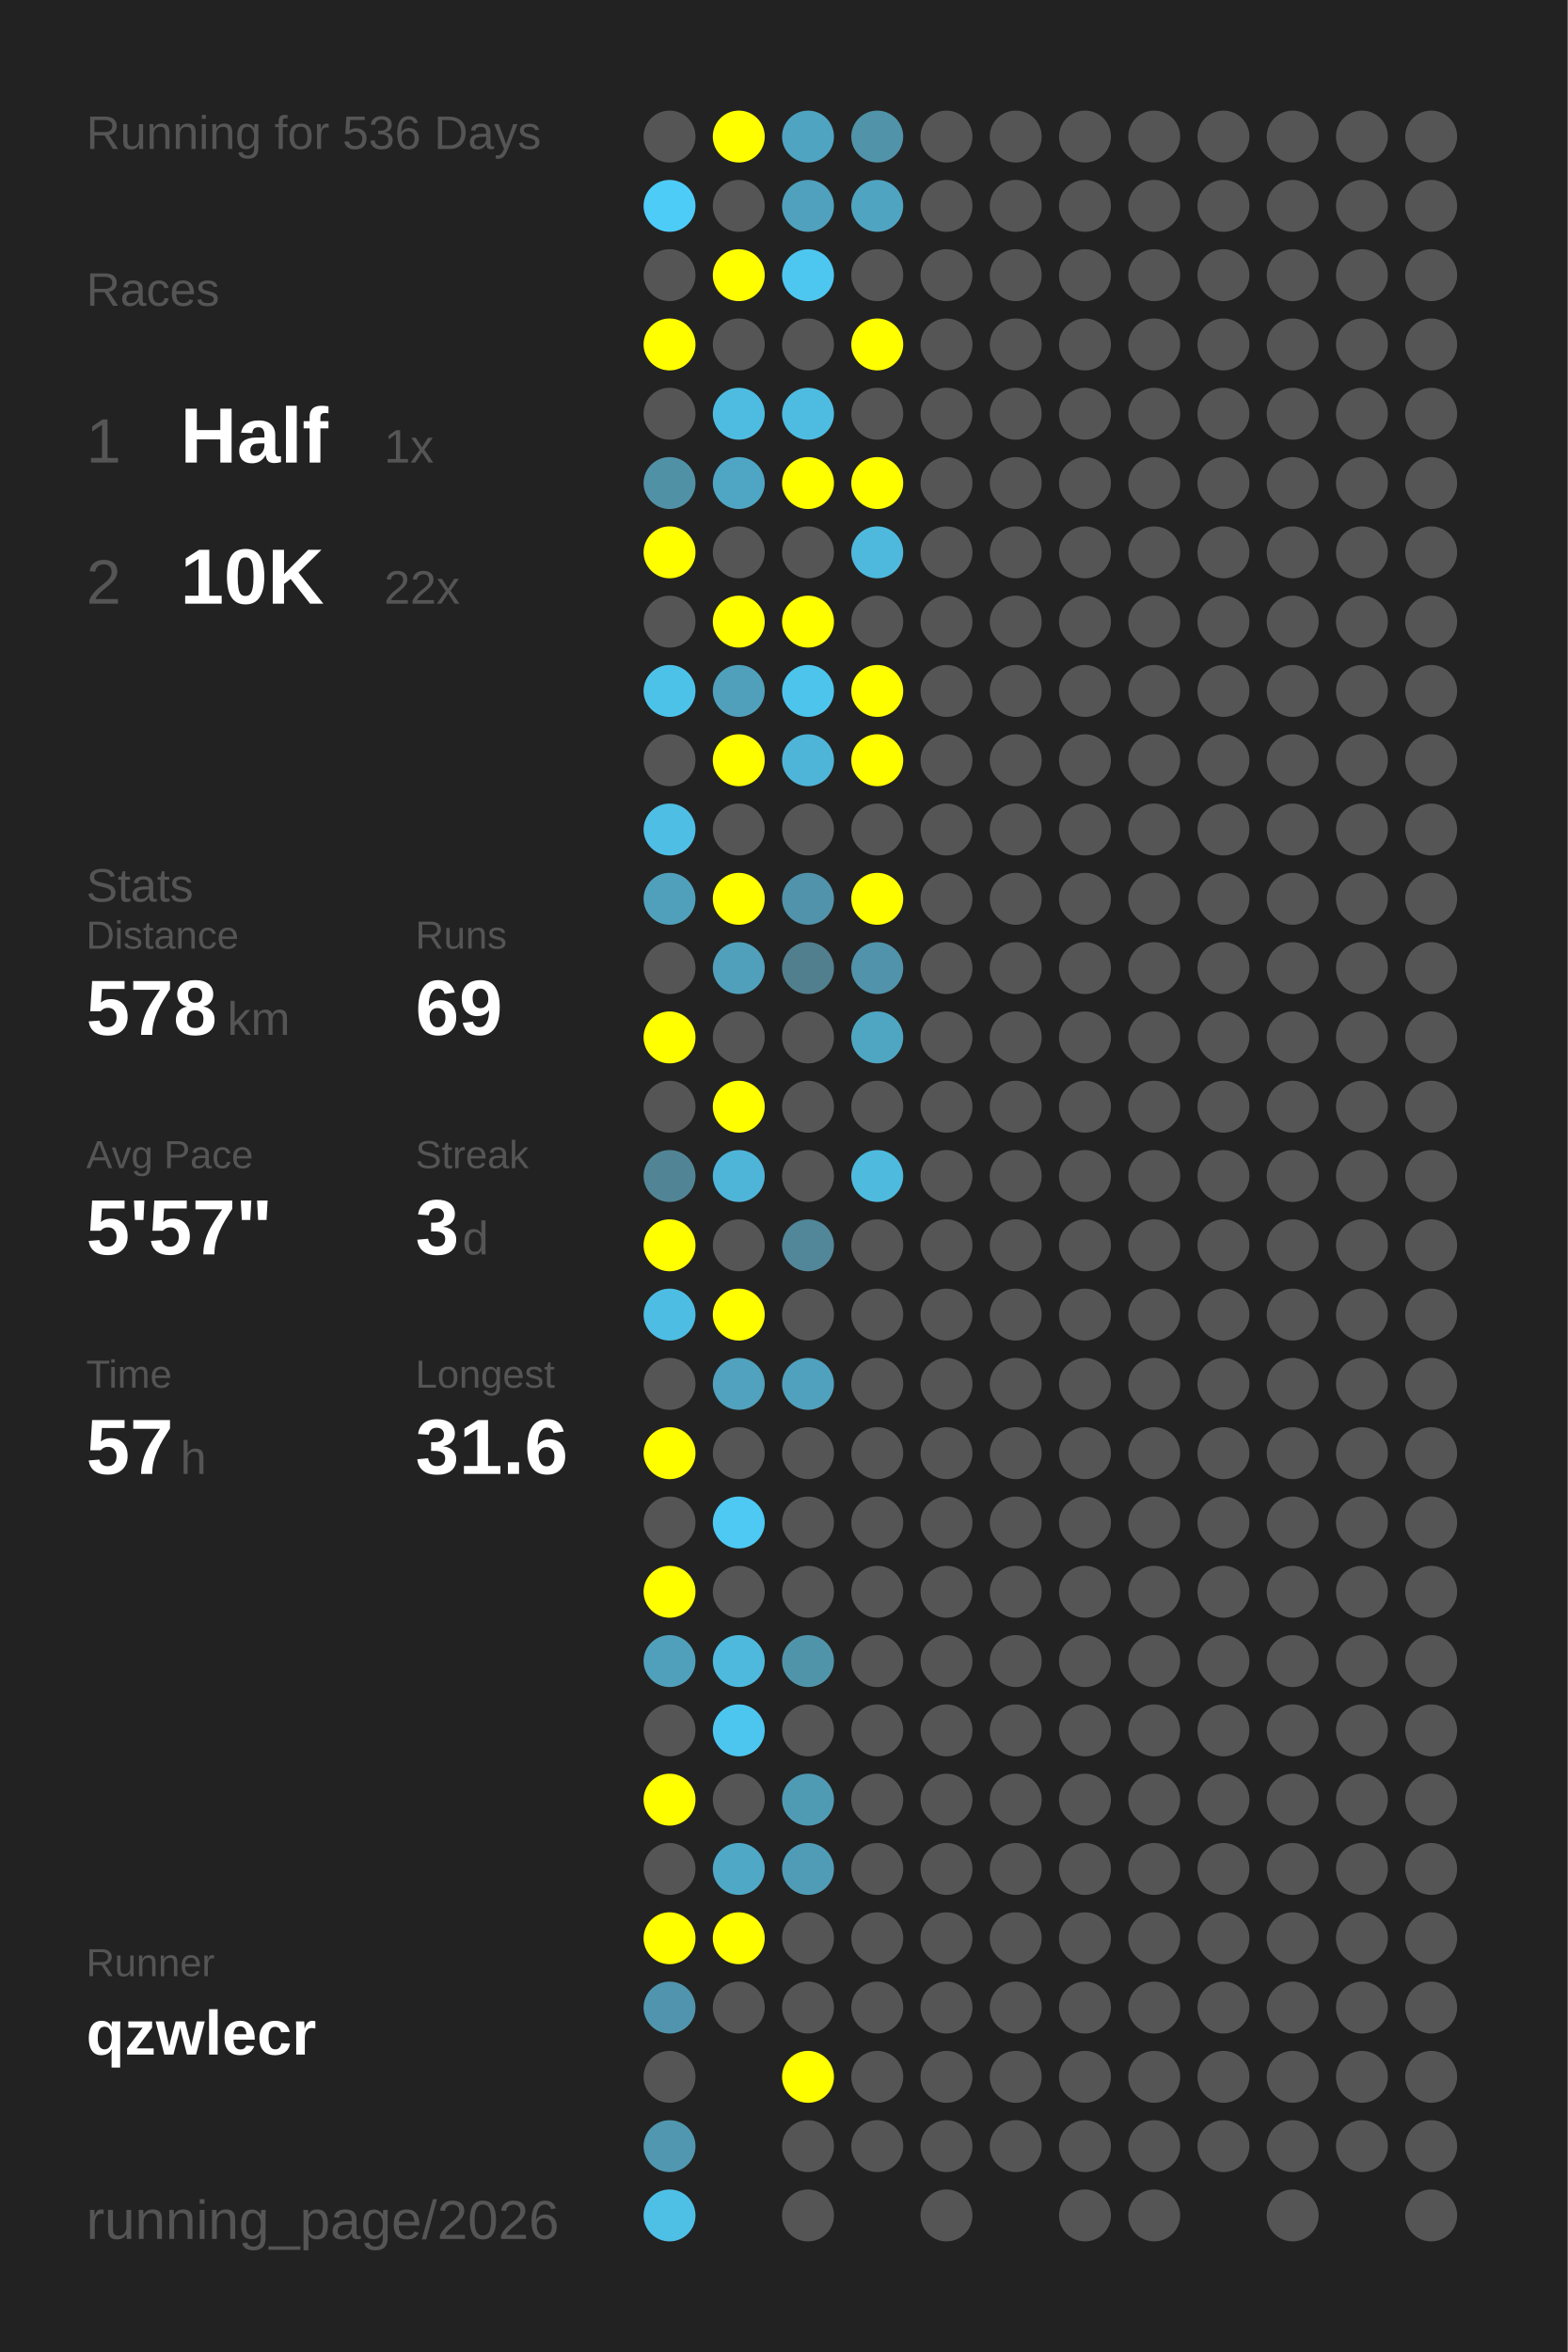
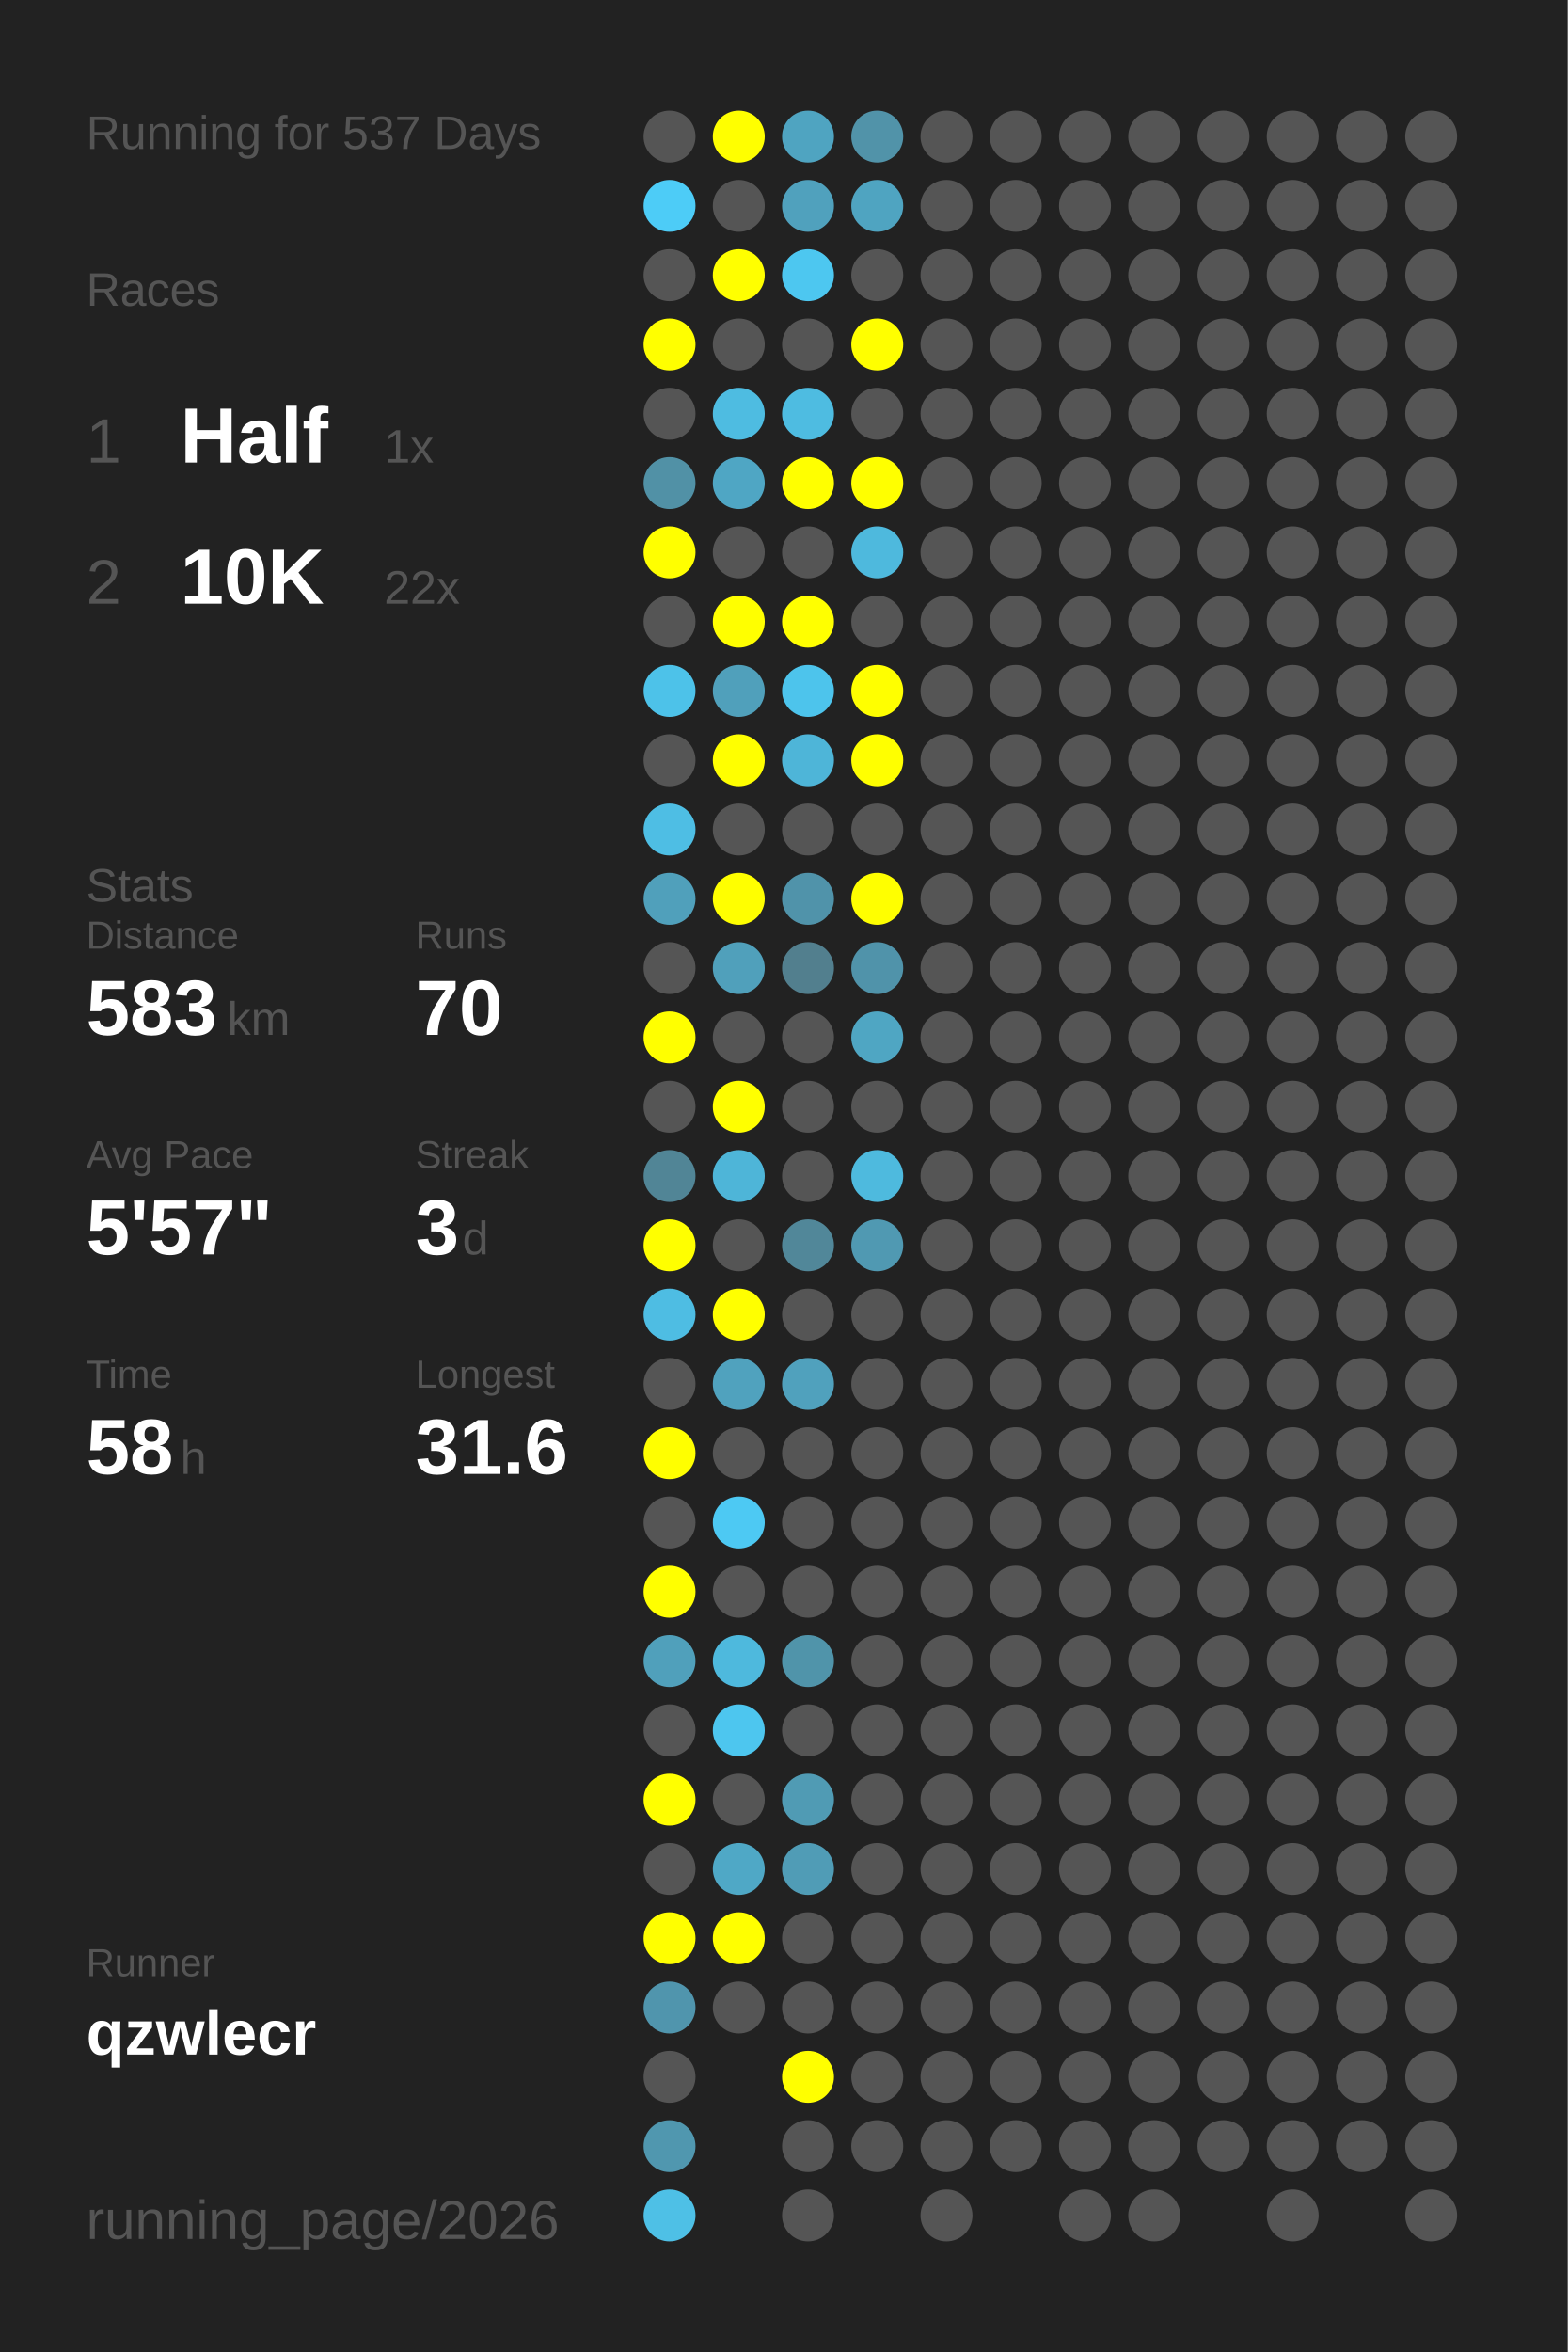
<svg xmlns="http://www.w3.org/2000/svg" baseProfile="full" height="300mm" version="1.1" viewBox="0,0,200,300" width="200mm">
  <defs />
  <rect fill="#222222" height="300" width="200" x="0" y="0" />
-   <text fill="#555555" style="font-size:6px; font-family:Arial;" x="11" y="19">Running for 536 Days</text>
+   <text fill="#555555" style="font-size:6px; font-family:Arial;" x="11" y="19">Running for 537 Days</text>
  <text fill="#555555" style="font-size:6px; font-family:Arial;" x="11" y="39">Races</text>
  <text fill="#555555" style="font-size:8px; font-family:Arial;" x="11" y="59">1</text>
  <text fill="#FFFFFF" style="font-size:10px; font-family:Arial; font-weight:bold;" x="23" y="59">Half</text>
  <text fill="#555555" style="font-size:6px; font-family:Arial;" x="49" y="59">1x</text>
  <text fill="#555555" style="font-size:8px; font-family:Arial;" x="11" y="77">2</text>
  <text fill="#FFFFFF" style="font-size:10px; font-family:Arial; font-weight:bold;" x="23" y="77">10K</text>
  <text fill="#555555" style="font-size:6px; font-family:Arial;" x="49" y="77">22x</text>
  <text fill="#555555" style="font-size:6px; font-family:Arial;" x="11" y="115">Stats</text>
  <text fill="#555555" style="font-size:5px; font-family:Arial;" x="11" y="121">Distance</text>
-   <text fill="#FFFFFF" style="font-size:10px; font-family:Arial; font-weight:bold;" x="11" y="132">578</text>
+   <text fill="#FFFFFF" style="font-size:10px; font-family:Arial; font-weight:bold;" x="11" y="132">583</text>
  <text fill="#555555" style="font-size:6px; font-family:Arial;" x="29" y="132">km</text>
  <text fill="#555555" style="font-size:5px; font-family:Arial;" x="53" y="121">Runs</text>
-   <text fill="#FFFFFF" style="font-size:10px; font-family:Arial; font-weight:bold;" x="53" y="132">69</text>
+   <text fill="#FFFFFF" style="font-size:10px; font-family:Arial; font-weight:bold;" x="53" y="132">70</text>
  <text fill="#555555" style="font-size:5px; font-family:Arial;" x="11" y="149">Avg Pace</text>
  <text fill="#FFFFFF" style="font-size:10px; font-family:Arial; font-weight:bold;" x="11" y="160">5'57"</text>
  <text fill="#555555" style="font-size:5px; font-family:Arial;" x="53" y="149">Streak</text>
  <text fill="#FFFFFF" style="font-size:10px; font-family:Arial; font-weight:bold;" x="53" y="160">3</text>
  <text fill="#555555" style="font-size:6px; font-family:Arial;" x="59" y="160">d</text>
  <text fill="#555555" style="font-size:5px; font-family:Arial;" x="11" y="177">Time</text>
-   <text fill="#FFFFFF" style="font-size:10px; font-family:Arial; font-weight:bold;" x="11" y="188">57</text>
+   <text fill="#FFFFFF" style="font-size:10px; font-family:Arial; font-weight:bold;" x="11" y="188">58</text>
  <text fill="#555555" style="font-size:6px; font-family:Arial;" x="23" y="188">h</text>
  <text fill="#555555" style="font-size:5px; font-family:Arial;" x="53" y="177">Longest</text>
  <text fill="#FFFFFF" style="font-size:10px; font-family:Arial; font-weight:bold;" x="53" y="188">31.6</text>
  <text fill="#555555" style="font-size:5px; font-family:Arial;" x="11" y="252.065">Runner</text>
  <text fill="#FFFFFF" style="font-size:8px; font-family:Arial; font-weight:bold;" x="11" y="262.065">qzwlecr</text>
  <text fill="#555555" style="font-size:7px; font-family:Arial;" x="11" y="285.581">running_page/2026</text>
  <circle cx="85.417" cy="17.419" fill="#555555" r="3.312" />
  <circle cx="85.417" cy="26.258" fill="#4dccf7" r="3.312" />
  <circle cx="85.417" cy="35.097" fill="#555555" r="3.312" />
  <circle cx="85.417" cy="43.935" fill="#FFFF00" r="3.312" />
  <circle cx="85.417" cy="52.774" fill="#555555" r="3.312" />
  <circle cx="85.417" cy="61.613" fill="#5191a6" r="3.312" />
  <circle cx="85.417" cy="70.452" fill="#FFFF00" r="3.312" />
  <circle cx="85.417" cy="79.29" fill="#555555" r="3.312" />
  <circle cx="85.417" cy="88.129" fill="#4dc2e9" r="3.312" />
  <circle cx="85.417" cy="96.968" fill="#555555" r="3.312" />
  <circle cx="85.417" cy="105.806" fill="#4ebee4" r="3.312" />
  <circle cx="85.417" cy="114.645" fill="#50a0bb" r="3.312" />
  <circle cx="85.417" cy="123.484" fill="#555555" r="3.312" />
  <circle cx="85.417" cy="132.323" fill="#FFFF00" r="3.312" />
  <circle cx="85.417" cy="141.161" fill="#555555" r="3.312" />
  <circle cx="85.417" cy="150" fill="#518596" r="3.312" />
  <circle cx="85.417" cy="158.839" fill="#FFFF00" r="3.312" />
  <circle cx="85.417" cy="167.677" fill="#4ebde3" r="3.312" />
  <circle cx="85.417" cy="176.516" fill="#555555" r="3.312" />
  <circle cx="85.417" cy="185.355" fill="#FFFF00" r="3.312" />
  <circle cx="85.417" cy="194.194" fill="#555555" r="3.312" />
  <circle cx="85.417" cy="203.032" fill="#FFFF00" r="3.312" />
  <circle cx="85.417" cy="211.871" fill="#50a0bb" r="3.312" />
  <circle cx="85.417" cy="220.71" fill="#555555" r="3.312" />
  <circle cx="85.417" cy="229.548" fill="#FFFF00" r="3.312" />
  <circle cx="85.417" cy="238.387" fill="#555555" r="3.312" />
  <circle cx="85.417" cy="247.226" fill="#FFFF00" r="3.312" />
  <circle cx="85.417" cy="256.065" fill="#5095ad" r="3.312" />
  <circle cx="85.417" cy="264.903" fill="#555555" r="3.312" />
  <circle cx="85.417" cy="273.742" fill="#5097af" r="3.312" />
  <circle cx="85.417" cy="282.581" fill="#4ec0e6" r="3.312" />
  <circle cx="94.25" cy="17.419" fill="#FFFF00" r="3.312" />
  <circle cx="94.25" cy="26.258" fill="#555555" r="3.312" />
  <circle cx="94.25" cy="35.097" fill="#FFFF00" r="3.312" />
  <circle cx="94.25" cy="43.935" fill="#555555" r="3.312" />
  <circle cx="94.25" cy="52.774" fill="#4ebce1" r="3.312" />
  <circle cx="94.25" cy="61.613" fill="#4fa6c4" r="3.312" />
  <circle cx="94.25" cy="70.452" fill="#555555" r="3.312" />
  <circle cx="94.25" cy="79.29" fill="#FFFF00" r="3.312" />
  <circle cx="94.25" cy="88.129" fill="#50a0bb" r="3.312" />
  <circle cx="94.25" cy="96.968" fill="#FFFF00" r="3.312" />
  <circle cx="94.25" cy="105.806" fill="#555555" r="3.312" />
  <circle cx="94.25" cy="114.645" fill="#FFFF00" r="3.312" />
  <circle cx="94.25" cy="123.484" fill="#50a0bb" r="3.312" />
  <circle cx="94.25" cy="132.323" fill="#555555" r="3.312" />
  <circle cx="94.25" cy="141.161" fill="#FFFF00" r="3.312" />
  <circle cx="94.25" cy="150" fill="#4eb5d8" r="3.312" />
  <circle cx="94.25" cy="158.839" fill="#555555" r="3.312" />
  <circle cx="94.25" cy="167.677" fill="#FFFF00" r="3.312" />
  <circle cx="94.25" cy="176.516" fill="#50a2be" r="3.312" />
  <circle cx="94.25" cy="185.355" fill="#555555" r="3.312" />
  <circle cx="94.25" cy="194.194" fill="#4dc9f3" r="3.312" />
  <circle cx="94.25" cy="203.032" fill="#555555" r="3.312" />
  <circle cx="94.25" cy="211.871" fill="#4eb9dd" r="3.312" />
  <circle cx="94.25" cy="220.71" fill="#4dc6ef" r="3.312" />
  <circle cx="94.25" cy="229.548" fill="#555555" r="3.312" />
  <circle cx="94.25" cy="238.387" fill="#4fa8c6" r="3.312" />
  <circle cx="94.25" cy="247.226" fill="#FFFF00" r="3.312" />
  <circle cx="94.25" cy="256.065" fill="#555555" r="3.312" />
  <circle cx="103.083" cy="17.419" fill="#4fa4c1" r="3.312" />
  <circle cx="103.083" cy="26.258" fill="#50a1bd" r="3.312" />
  <circle cx="103.083" cy="35.097" fill="#4dc7f0" r="3.312" />
  <circle cx="103.083" cy="43.935" fill="#555555" r="3.312" />
  <circle cx="103.083" cy="52.774" fill="#4ebce1" r="3.312" />
  <circle cx="103.083" cy="61.613" fill="#FFFF00" r="3.312" />
  <circle cx="103.083" cy="70.452" fill="#555555" r="3.312" />
  <circle cx="103.083" cy="79.29" fill="#FFFF00" r="3.312" />
  <circle cx="103.083" cy="88.129" fill="#4dc4ec" r="3.312" />
  <circle cx="103.083" cy="96.968" fill="#4eb5d8" r="3.312" />
  <circle cx="103.083" cy="105.806" fill="#555555" r="3.312" />
  <circle cx="103.083" cy="114.645" fill="#5093aa" r="3.312" />
  <circle cx="103.083" cy="123.484" fill="#527f8e" r="3.312" />
  <circle cx="103.083" cy="132.323" fill="#555555" r="3.312" />
  <circle cx="103.083" cy="141.161" fill="#555555" r="3.312" />
  <circle cx="103.083" cy="150" fill="#555555" r="3.312" />
  <circle cx="103.083" cy="158.839" fill="#518799" r="3.312" />
  <circle cx="103.083" cy="167.677" fill="#555555" r="3.312" />
  <circle cx="103.083" cy="176.516" fill="#50a1bd" r="3.312" />
  <circle cx="103.083" cy="185.355" fill="#555555" r="3.312" />
  <circle cx="103.083" cy="194.194" fill="#555555" r="3.312" />
  <circle cx="103.083" cy="203.032" fill="#555555" r="3.312" />
  <circle cx="103.083" cy="211.871" fill="#5094aa" r="3.312" />
  <circle cx="103.083" cy="220.71" fill="#555555" r="3.312" />
  <circle cx="103.083" cy="229.548" fill="#509bb4" r="3.312" />
  <circle cx="103.083" cy="238.387" fill="#509cb6" r="3.312" />
  <circle cx="103.083" cy="247.226" fill="#555555" r="3.312" />
  <circle cx="103.083" cy="256.065" fill="#555555" r="3.312" />
  <circle cx="103.083" cy="264.903" fill="#FFFF00" r="3.312" />
  <circle cx="103.083" cy="273.742" fill="#555555" r="3.312" />
  <circle cx="103.083" cy="282.581" fill="#555555" r="3.312" />
  <circle cx="111.917" cy="17.419" fill="#5193a9" r="3.312" />
  <circle cx="111.917" cy="26.258" fill="#4fa4c1" r="3.312" />
  <circle cx="111.917" cy="35.097" fill="#555555" r="3.312" />
  <circle cx="111.917" cy="43.935" fill="#FFFF00" r="3.312" />
  <circle cx="111.917" cy="52.774" fill="#555555" r="3.312" />
  <circle cx="111.917" cy="61.613" fill="#FFFF00" r="3.312" />
  <circle cx="111.917" cy="70.452" fill="#4eb9dd" r="3.312" />
  <circle cx="111.917" cy="79.29" fill="#555555" r="3.312" />
  <circle cx="111.917" cy="88.129" fill="#FFFF00" r="3.312" />
  <circle cx="111.917" cy="96.968" fill="#FFFF00" r="3.312" />
  <circle cx="111.917" cy="105.806" fill="#555555" r="3.312" />
  <circle cx="111.917" cy="114.645" fill="#FFFF00" r="3.312" />
  <circle cx="111.917" cy="123.484" fill="#5093aa" r="3.312" />
  <circle cx="111.917" cy="132.323" fill="#4fa6c3" r="3.312" />
  <circle cx="111.917" cy="141.161" fill="#555555" r="3.312" />
  <circle cx="111.917" cy="150" fill="#4ebade" r="3.312" />
-   <circle cx="111.917" cy="158.839" fill="#555555" r="3.312" />
+   <circle cx="111.917" cy="158.839" fill="#5099b2" r="3.312" />
  <circle cx="111.917" cy="167.677" fill="#555555" r="3.312" />
  <circle cx="111.917" cy="176.516" fill="#555555" r="3.312" />
  <circle cx="111.917" cy="185.355" fill="#555555" r="3.312" />
  <circle cx="111.917" cy="194.194" fill="#555555" r="3.312" />
  <circle cx="111.917" cy="203.032" fill="#555555" r="3.312" />
  <circle cx="111.917" cy="211.871" fill="#555555" r="3.312" />
  <circle cx="111.917" cy="220.71" fill="#555555" r="3.312" />
  <circle cx="111.917" cy="229.548" fill="#555555" r="3.312" />
  <circle cx="111.917" cy="238.387" fill="#555555" r="3.312" />
  <circle cx="111.917" cy="247.226" fill="#555555" r="3.312" />
  <circle cx="111.917" cy="256.065" fill="#555555" r="3.312" />
  <circle cx="111.917" cy="264.903" fill="#555555" r="3.312" />
  <circle cx="111.917" cy="273.742" fill="#555555" r="3.312" />
  <circle cx="120.75" cy="17.419" fill="#555555" r="3.312" />
  <circle cx="120.75" cy="26.258" fill="#555555" r="3.312" />
  <circle cx="120.75" cy="35.097" fill="#555555" r="3.312" />
  <circle cx="120.75" cy="43.935" fill="#555555" r="3.312" />
  <circle cx="120.75" cy="52.774" fill="#555555" r="3.312" />
  <circle cx="120.75" cy="61.613" fill="#555555" r="3.312" />
  <circle cx="120.75" cy="70.452" fill="#555555" r="3.312" />
  <circle cx="120.75" cy="79.29" fill="#555555" r="3.312" />
  <circle cx="120.75" cy="88.129" fill="#555555" r="3.312" />
  <circle cx="120.75" cy="96.968" fill="#555555" r="3.312" />
  <circle cx="120.75" cy="105.806" fill="#555555" r="3.312" />
  <circle cx="120.75" cy="114.645" fill="#555555" r="3.312" />
  <circle cx="120.75" cy="123.484" fill="#555555" r="3.312" />
  <circle cx="120.75" cy="132.323" fill="#555555" r="3.312" />
  <circle cx="120.75" cy="141.161" fill="#555555" r="3.312" />
  <circle cx="120.75" cy="150" fill="#555555" r="3.312" />
  <circle cx="120.75" cy="158.839" fill="#555555" r="3.312" />
  <circle cx="120.75" cy="167.677" fill="#555555" r="3.312" />
  <circle cx="120.75" cy="176.516" fill="#555555" r="3.312" />
  <circle cx="120.75" cy="185.355" fill="#555555" r="3.312" />
  <circle cx="120.75" cy="194.194" fill="#555555" r="3.312" />
  <circle cx="120.75" cy="203.032" fill="#555555" r="3.312" />
  <circle cx="120.75" cy="211.871" fill="#555555" r="3.312" />
  <circle cx="120.75" cy="220.71" fill="#555555" r="3.312" />
  <circle cx="120.75" cy="229.548" fill="#555555" r="3.312" />
  <circle cx="120.75" cy="238.387" fill="#555555" r="3.312" />
  <circle cx="120.75" cy="247.226" fill="#555555" r="3.312" />
  <circle cx="120.75" cy="256.065" fill="#555555" r="3.312" />
  <circle cx="120.75" cy="264.903" fill="#555555" r="3.312" />
  <circle cx="120.75" cy="273.742" fill="#555555" r="3.312" />
  <circle cx="120.75" cy="282.581" fill="#555555" r="3.312" />
  <circle cx="129.583" cy="17.419" fill="#555555" r="3.312" />
  <circle cx="129.583" cy="26.258" fill="#555555" r="3.312" />
  <circle cx="129.583" cy="35.097" fill="#555555" r="3.312" />
  <circle cx="129.583" cy="43.935" fill="#555555" r="3.312" />
  <circle cx="129.583" cy="52.774" fill="#555555" r="3.312" />
  <circle cx="129.583" cy="61.613" fill="#555555" r="3.312" />
  <circle cx="129.583" cy="70.452" fill="#555555" r="3.312" />
  <circle cx="129.583" cy="79.29" fill="#555555" r="3.312" />
  <circle cx="129.583" cy="88.129" fill="#555555" r="3.312" />
  <circle cx="129.583" cy="96.968" fill="#555555" r="3.312" />
  <circle cx="129.583" cy="105.806" fill="#555555" r="3.312" />
  <circle cx="129.583" cy="114.645" fill="#555555" r="3.312" />
  <circle cx="129.583" cy="123.484" fill="#555555" r="3.312" />
  <circle cx="129.583" cy="132.323" fill="#555555" r="3.312" />
  <circle cx="129.583" cy="141.161" fill="#555555" r="3.312" />
  <circle cx="129.583" cy="150" fill="#555555" r="3.312" />
  <circle cx="129.583" cy="158.839" fill="#555555" r="3.312" />
  <circle cx="129.583" cy="167.677" fill="#555555" r="3.312" />
  <circle cx="129.583" cy="176.516" fill="#555555" r="3.312" />
  <circle cx="129.583" cy="185.355" fill="#555555" r="3.312" />
  <circle cx="129.583" cy="194.194" fill="#555555" r="3.312" />
  <circle cx="129.583" cy="203.032" fill="#555555" r="3.312" />
  <circle cx="129.583" cy="211.871" fill="#555555" r="3.312" />
  <circle cx="129.583" cy="220.71" fill="#555555" r="3.312" />
  <circle cx="129.583" cy="229.548" fill="#555555" r="3.312" />
  <circle cx="129.583" cy="238.387" fill="#555555" r="3.312" />
  <circle cx="129.583" cy="247.226" fill="#555555" r="3.312" />
  <circle cx="129.583" cy="256.065" fill="#555555" r="3.312" />
  <circle cx="129.583" cy="264.903" fill="#555555" r="3.312" />
  <circle cx="129.583" cy="273.742" fill="#555555" r="3.312" />
  <circle cx="138.417" cy="17.419" fill="#555555" r="3.312" />
  <circle cx="138.417" cy="26.258" fill="#555555" r="3.312" />
  <circle cx="138.417" cy="35.097" fill="#555555" r="3.312" />
  <circle cx="138.417" cy="43.935" fill="#555555" r="3.312" />
  <circle cx="138.417" cy="52.774" fill="#555555" r="3.312" />
  <circle cx="138.417" cy="61.613" fill="#555555" r="3.312" />
  <circle cx="138.417" cy="70.452" fill="#555555" r="3.312" />
  <circle cx="138.417" cy="79.29" fill="#555555" r="3.312" />
  <circle cx="138.417" cy="88.129" fill="#555555" r="3.312" />
  <circle cx="138.417" cy="96.968" fill="#555555" r="3.312" />
  <circle cx="138.417" cy="105.806" fill="#555555" r="3.312" />
  <circle cx="138.417" cy="114.645" fill="#555555" r="3.312" />
  <circle cx="138.417" cy="123.484" fill="#555555" r="3.312" />
  <circle cx="138.417" cy="132.323" fill="#555555" r="3.312" />
  <circle cx="138.417" cy="141.161" fill="#555555" r="3.312" />
  <circle cx="138.417" cy="150" fill="#555555" r="3.312" />
  <circle cx="138.417" cy="158.839" fill="#555555" r="3.312" />
  <circle cx="138.417" cy="167.677" fill="#555555" r="3.312" />
  <circle cx="138.417" cy="176.516" fill="#555555" r="3.312" />
  <circle cx="138.417" cy="185.355" fill="#555555" r="3.312" />
  <circle cx="138.417" cy="194.194" fill="#555555" r="3.312" />
  <circle cx="138.417" cy="203.032" fill="#555555" r="3.312" />
  <circle cx="138.417" cy="211.871" fill="#555555" r="3.312" />
  <circle cx="138.417" cy="220.71" fill="#555555" r="3.312" />
  <circle cx="138.417" cy="229.548" fill="#555555" r="3.312" />
  <circle cx="138.417" cy="238.387" fill="#555555" r="3.312" />
  <circle cx="138.417" cy="247.226" fill="#555555" r="3.312" />
  <circle cx="138.417" cy="256.065" fill="#555555" r="3.312" />
  <circle cx="138.417" cy="264.903" fill="#555555" r="3.312" />
  <circle cx="138.417" cy="273.742" fill="#555555" r="3.312" />
  <circle cx="138.417" cy="282.581" fill="#555555" r="3.312" />
  <circle cx="147.25" cy="17.419" fill="#555555" r="3.312" />
  <circle cx="147.25" cy="26.258" fill="#555555" r="3.312" />
  <circle cx="147.25" cy="35.097" fill="#555555" r="3.312" />
  <circle cx="147.25" cy="43.935" fill="#555555" r="3.312" />
  <circle cx="147.25" cy="52.774" fill="#555555" r="3.312" />
  <circle cx="147.25" cy="61.613" fill="#555555" r="3.312" />
  <circle cx="147.25" cy="70.452" fill="#555555" r="3.312" />
  <circle cx="147.25" cy="79.29" fill="#555555" r="3.312" />
  <circle cx="147.25" cy="88.129" fill="#555555" r="3.312" />
  <circle cx="147.25" cy="96.968" fill="#555555" r="3.312" />
  <circle cx="147.25" cy="105.806" fill="#555555" r="3.312" />
  <circle cx="147.25" cy="114.645" fill="#555555" r="3.312" />
  <circle cx="147.25" cy="123.484" fill="#555555" r="3.312" />
  <circle cx="147.25" cy="132.323" fill="#555555" r="3.312" />
  <circle cx="147.25" cy="141.161" fill="#555555" r="3.312" />
  <circle cx="147.25" cy="150" fill="#555555" r="3.312" />
  <circle cx="147.25" cy="158.839" fill="#555555" r="3.312" />
  <circle cx="147.25" cy="167.677" fill="#555555" r="3.312" />
  <circle cx="147.25" cy="176.516" fill="#555555" r="3.312" />
  <circle cx="147.25" cy="185.355" fill="#555555" r="3.312" />
  <circle cx="147.25" cy="194.194" fill="#555555" r="3.312" />
  <circle cx="147.25" cy="203.032" fill="#555555" r="3.312" />
  <circle cx="147.25" cy="211.871" fill="#555555" r="3.312" />
  <circle cx="147.25" cy="220.71" fill="#555555" r="3.312" />
  <circle cx="147.25" cy="229.548" fill="#555555" r="3.312" />
  <circle cx="147.25" cy="238.387" fill="#555555" r="3.312" />
  <circle cx="147.25" cy="247.226" fill="#555555" r="3.312" />
  <circle cx="147.25" cy="256.065" fill="#555555" r="3.312" />
  <circle cx="147.25" cy="264.903" fill="#555555" r="3.312" />
  <circle cx="147.25" cy="273.742" fill="#555555" r="3.312" />
  <circle cx="147.25" cy="282.581" fill="#555555" r="3.312" />
  <circle cx="156.083" cy="17.419" fill="#555555" r="3.312" />
  <circle cx="156.083" cy="26.258" fill="#555555" r="3.312" />
  <circle cx="156.083" cy="35.097" fill="#555555" r="3.312" />
  <circle cx="156.083" cy="43.935" fill="#555555" r="3.312" />
  <circle cx="156.083" cy="52.774" fill="#555555" r="3.312" />
  <circle cx="156.083" cy="61.613" fill="#555555" r="3.312" />
  <circle cx="156.083" cy="70.452" fill="#555555" r="3.312" />
  <circle cx="156.083" cy="79.29" fill="#555555" r="3.312" />
  <circle cx="156.083" cy="88.129" fill="#555555" r="3.312" />
  <circle cx="156.083" cy="96.968" fill="#555555" r="3.312" />
  <circle cx="156.083" cy="105.806" fill="#555555" r="3.312" />
  <circle cx="156.083" cy="114.645" fill="#555555" r="3.312" />
  <circle cx="156.083" cy="123.484" fill="#555555" r="3.312" />
  <circle cx="156.083" cy="132.323" fill="#555555" r="3.312" />
  <circle cx="156.083" cy="141.161" fill="#555555" r="3.312" />
  <circle cx="156.083" cy="150" fill="#555555" r="3.312" />
  <circle cx="156.083" cy="158.839" fill="#555555" r="3.312" />
  <circle cx="156.083" cy="167.677" fill="#555555" r="3.312" />
  <circle cx="156.083" cy="176.516" fill="#555555" r="3.312" />
  <circle cx="156.083" cy="185.355" fill="#555555" r="3.312" />
  <circle cx="156.083" cy="194.194" fill="#555555" r="3.312" />
  <circle cx="156.083" cy="203.032" fill="#555555" r="3.312" />
  <circle cx="156.083" cy="211.871" fill="#555555" r="3.312" />
  <circle cx="156.083" cy="220.71" fill="#555555" r="3.312" />
  <circle cx="156.083" cy="229.548" fill="#555555" r="3.312" />
  <circle cx="156.083" cy="238.387" fill="#555555" r="3.312" />
  <circle cx="156.083" cy="247.226" fill="#555555" r="3.312" />
  <circle cx="156.083" cy="256.065" fill="#555555" r="3.312" />
  <circle cx="156.083" cy="264.903" fill="#555555" r="3.312" />
  <circle cx="156.083" cy="273.742" fill="#555555" r="3.312" />
  <circle cx="164.917" cy="17.419" fill="#555555" r="3.312" />
  <circle cx="164.917" cy="26.258" fill="#555555" r="3.312" />
  <circle cx="164.917" cy="35.097" fill="#555555" r="3.312" />
  <circle cx="164.917" cy="43.935" fill="#555555" r="3.312" />
  <circle cx="164.917" cy="52.774" fill="#555555" r="3.312" />
  <circle cx="164.917" cy="61.613" fill="#555555" r="3.312" />
  <circle cx="164.917" cy="70.452" fill="#555555" r="3.312" />
  <circle cx="164.917" cy="79.29" fill="#555555" r="3.312" />
  <circle cx="164.917" cy="88.129" fill="#555555" r="3.312" />
  <circle cx="164.917" cy="96.968" fill="#555555" r="3.312" />
  <circle cx="164.917" cy="105.806" fill="#555555" r="3.312" />
  <circle cx="164.917" cy="114.645" fill="#555555" r="3.312" />
  <circle cx="164.917" cy="123.484" fill="#555555" r="3.312" />
  <circle cx="164.917" cy="132.323" fill="#555555" r="3.312" />
  <circle cx="164.917" cy="141.161" fill="#555555" r="3.312" />
  <circle cx="164.917" cy="150" fill="#555555" r="3.312" />
  <circle cx="164.917" cy="158.839" fill="#555555" r="3.312" />
  <circle cx="164.917" cy="167.677" fill="#555555" r="3.312" />
  <circle cx="164.917" cy="176.516" fill="#555555" r="3.312" />
  <circle cx="164.917" cy="185.355" fill="#555555" r="3.312" />
  <circle cx="164.917" cy="194.194" fill="#555555" r="3.312" />
  <circle cx="164.917" cy="203.032" fill="#555555" r="3.312" />
  <circle cx="164.917" cy="211.871" fill="#555555" r="3.312" />
  <circle cx="164.917" cy="220.71" fill="#555555" r="3.312" />
  <circle cx="164.917" cy="229.548" fill="#555555" r="3.312" />
  <circle cx="164.917" cy="238.387" fill="#555555" r="3.312" />
  <circle cx="164.917" cy="247.226" fill="#555555" r="3.312" />
  <circle cx="164.917" cy="256.065" fill="#555555" r="3.312" />
  <circle cx="164.917" cy="264.903" fill="#555555" r="3.312" />
  <circle cx="164.917" cy="273.742" fill="#555555" r="3.312" />
  <circle cx="164.917" cy="282.581" fill="#555555" r="3.312" />
  <circle cx="173.75" cy="17.419" fill="#555555" r="3.312" />
  <circle cx="173.75" cy="26.258" fill="#555555" r="3.312" />
  <circle cx="173.75" cy="35.097" fill="#555555" r="3.312" />
  <circle cx="173.75" cy="43.935" fill="#555555" r="3.312" />
  <circle cx="173.75" cy="52.774" fill="#555555" r="3.312" />
  <circle cx="173.75" cy="61.613" fill="#555555" r="3.312" />
  <circle cx="173.75" cy="70.452" fill="#555555" r="3.312" />
  <circle cx="173.75" cy="79.29" fill="#555555" r="3.312" />
  <circle cx="173.75" cy="88.129" fill="#555555" r="3.312" />
  <circle cx="173.75" cy="96.968" fill="#555555" r="3.312" />
  <circle cx="173.75" cy="105.806" fill="#555555" r="3.312" />
  <circle cx="173.75" cy="114.645" fill="#555555" r="3.312" />
  <circle cx="173.75" cy="123.484" fill="#555555" r="3.312" />
  <circle cx="173.75" cy="132.323" fill="#555555" r="3.312" />
  <circle cx="173.75" cy="141.161" fill="#555555" r="3.312" />
  <circle cx="173.75" cy="150" fill="#555555" r="3.312" />
  <circle cx="173.75" cy="158.839" fill="#555555" r="3.312" />
  <circle cx="173.75" cy="167.677" fill="#555555" r="3.312" />
  <circle cx="173.75" cy="176.516" fill="#555555" r="3.312" />
  <circle cx="173.75" cy="185.355" fill="#555555" r="3.312" />
  <circle cx="173.75" cy="194.194" fill="#555555" r="3.312" />
  <circle cx="173.75" cy="203.032" fill="#555555" r="3.312" />
  <circle cx="173.75" cy="211.871" fill="#555555" r="3.312" />
  <circle cx="173.75" cy="220.71" fill="#555555" r="3.312" />
  <circle cx="173.75" cy="229.548" fill="#555555" r="3.312" />
  <circle cx="173.75" cy="238.387" fill="#555555" r="3.312" />
  <circle cx="173.75" cy="247.226" fill="#555555" r="3.312" />
  <circle cx="173.75" cy="256.065" fill="#555555" r="3.312" />
  <circle cx="173.75" cy="264.903" fill="#555555" r="3.312" />
  <circle cx="173.75" cy="273.742" fill="#555555" r="3.312" />
  <circle cx="182.583" cy="17.419" fill="#555555" r="3.312" />
  <circle cx="182.583" cy="26.258" fill="#555555" r="3.312" />
  <circle cx="182.583" cy="35.097" fill="#555555" r="3.312" />
  <circle cx="182.583" cy="43.935" fill="#555555" r="3.312" />
  <circle cx="182.583" cy="52.774" fill="#555555" r="3.312" />
  <circle cx="182.583" cy="61.613" fill="#555555" r="3.312" />
  <circle cx="182.583" cy="70.452" fill="#555555" r="3.312" />
  <circle cx="182.583" cy="79.29" fill="#555555" r="3.312" />
  <circle cx="182.583" cy="88.129" fill="#555555" r="3.312" />
  <circle cx="182.583" cy="96.968" fill="#555555" r="3.312" />
  <circle cx="182.583" cy="105.806" fill="#555555" r="3.312" />
  <circle cx="182.583" cy="114.645" fill="#555555" r="3.312" />
  <circle cx="182.583" cy="123.484" fill="#555555" r="3.312" />
  <circle cx="182.583" cy="132.323" fill="#555555" r="3.312" />
  <circle cx="182.583" cy="141.161" fill="#555555" r="3.312" />
  <circle cx="182.583" cy="150" fill="#555555" r="3.312" />
  <circle cx="182.583" cy="158.839" fill="#555555" r="3.312" />
  <circle cx="182.583" cy="167.677" fill="#555555" r="3.312" />
  <circle cx="182.583" cy="176.516" fill="#555555" r="3.312" />
  <circle cx="182.583" cy="185.355" fill="#555555" r="3.312" />
  <circle cx="182.583" cy="194.194" fill="#555555" r="3.312" />
  <circle cx="182.583" cy="203.032" fill="#555555" r="3.312" />
  <circle cx="182.583" cy="211.871" fill="#555555" r="3.312" />
  <circle cx="182.583" cy="220.71" fill="#555555" r="3.312" />
  <circle cx="182.583" cy="229.548" fill="#555555" r="3.312" />
  <circle cx="182.583" cy="238.387" fill="#555555" r="3.312" />
  <circle cx="182.583" cy="247.226" fill="#555555" r="3.312" />
  <circle cx="182.583" cy="256.065" fill="#555555" r="3.312" />
  <circle cx="182.583" cy="264.903" fill="#555555" r="3.312" />
  <circle cx="182.583" cy="273.742" fill="#555555" r="3.312" />
  <circle cx="182.583" cy="282.581" fill="#555555" r="3.312" />
</svg>
